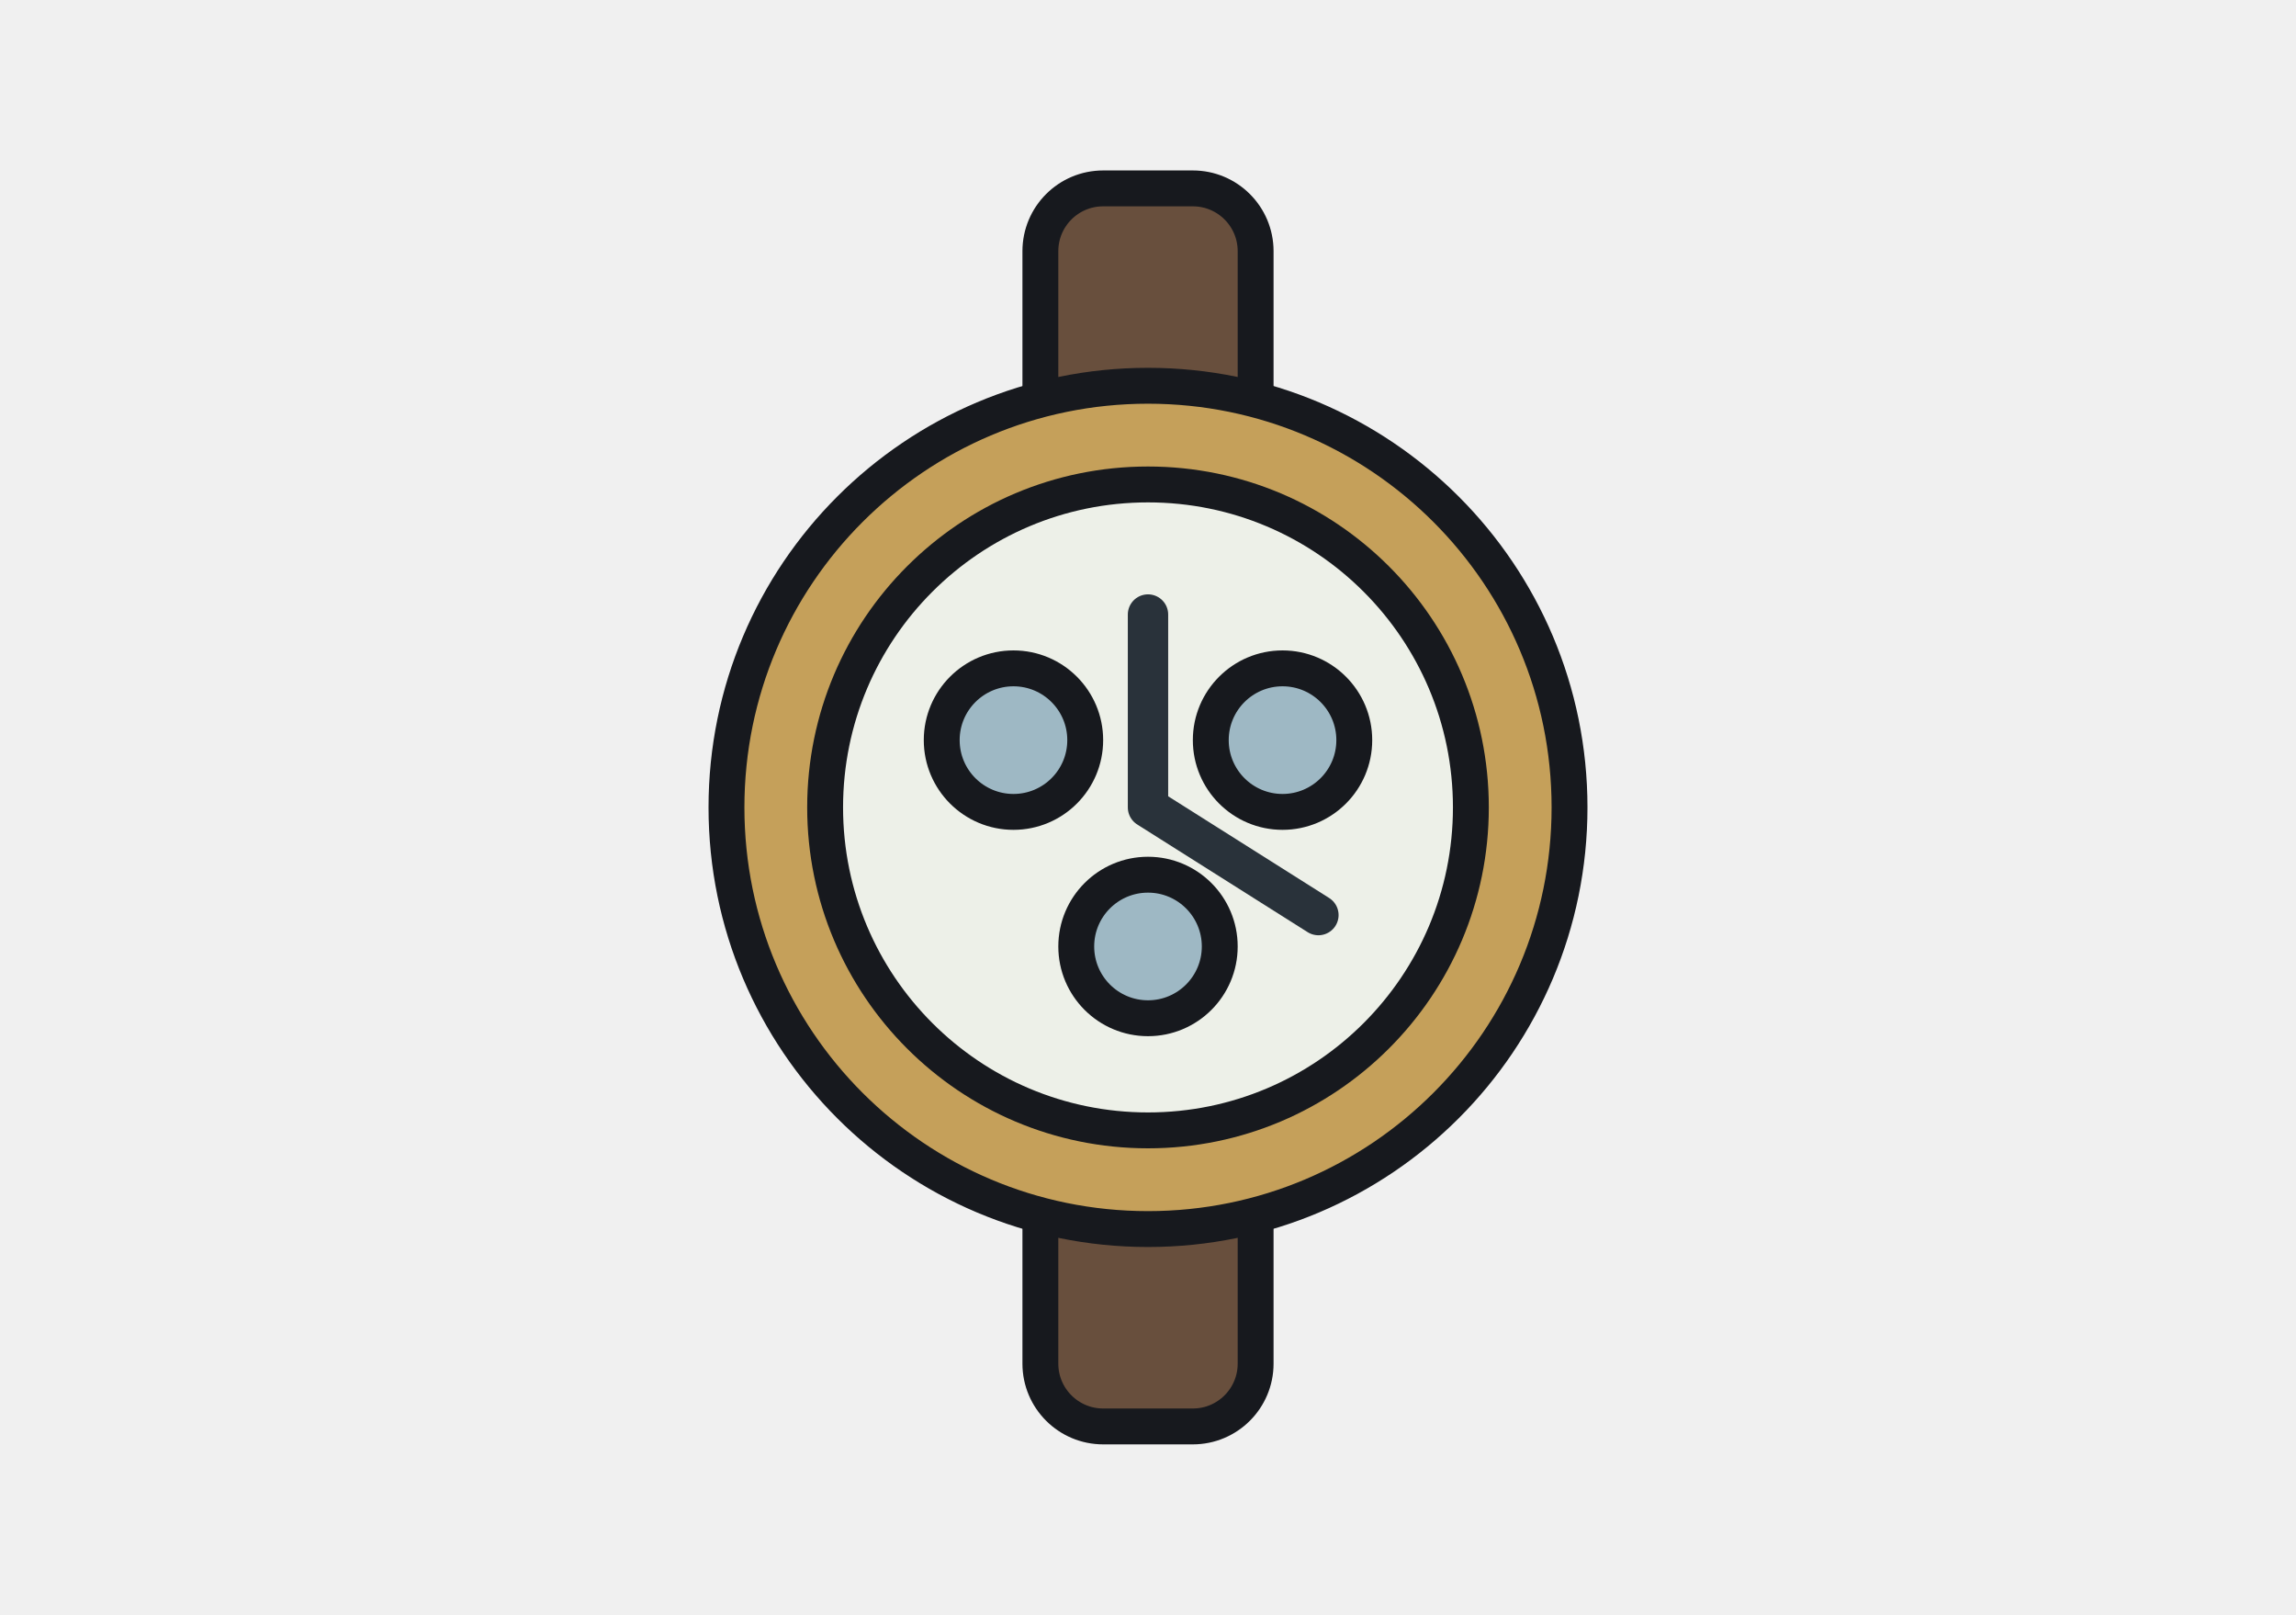
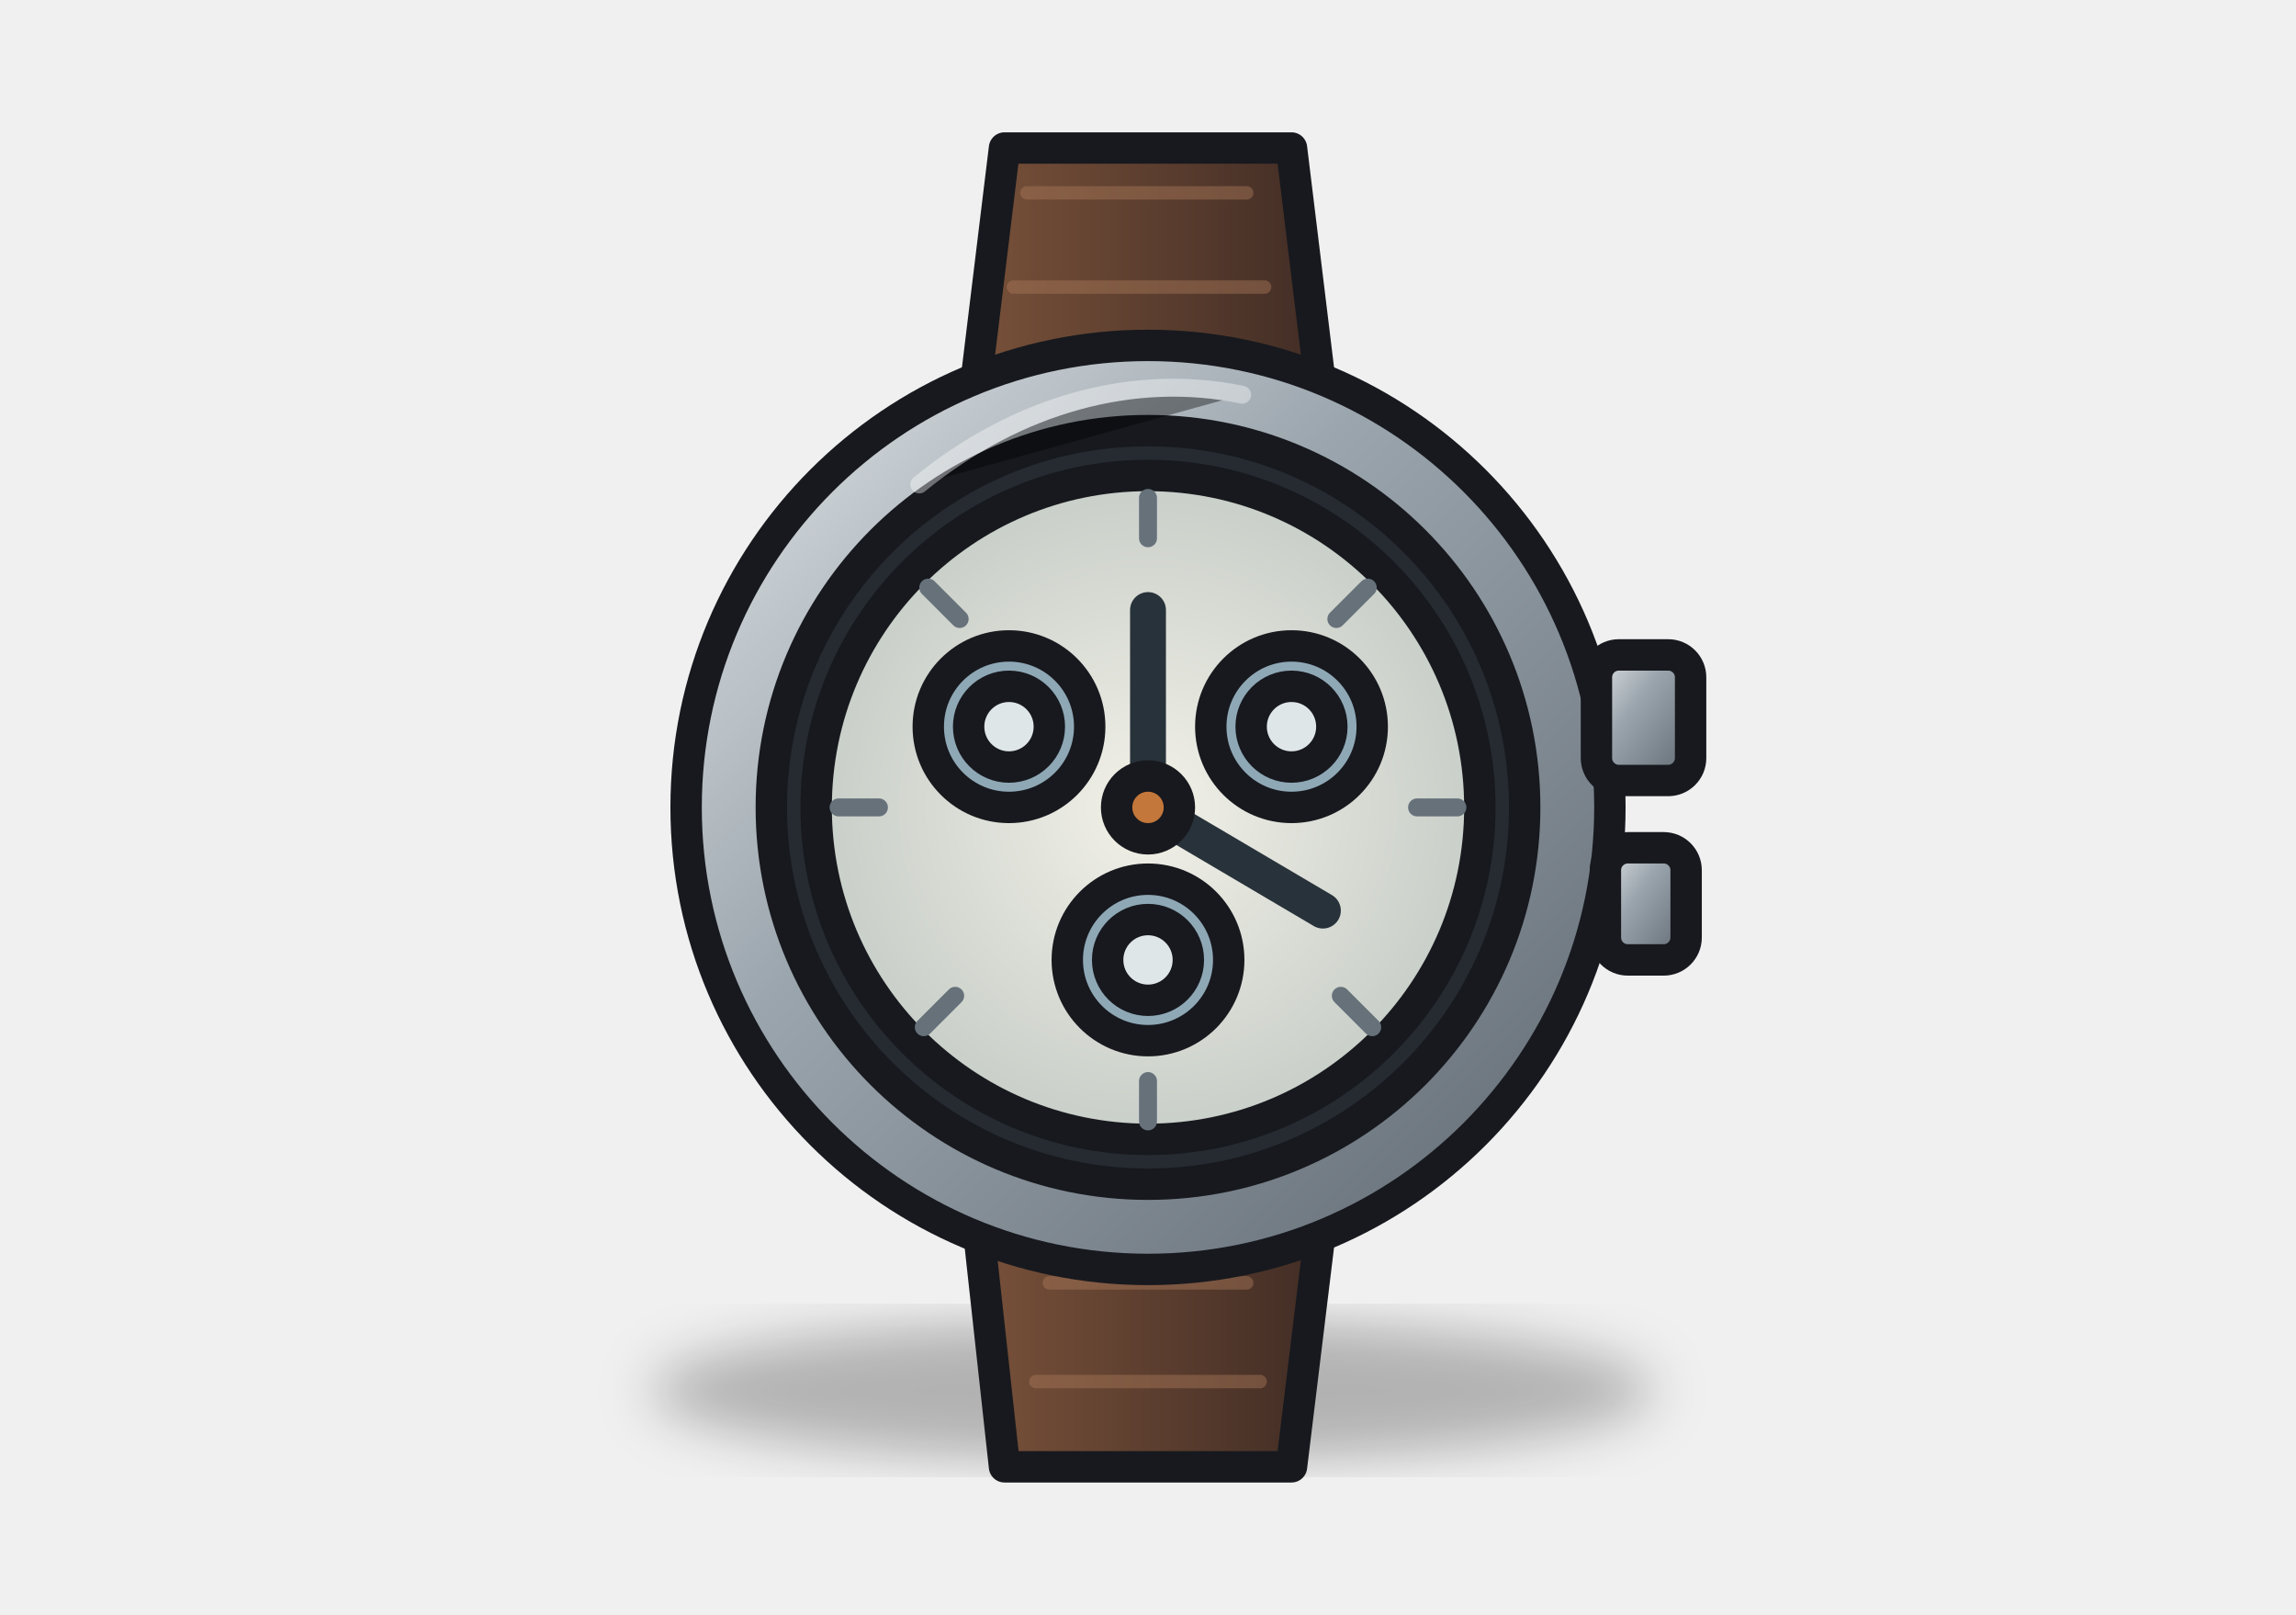
<svg xmlns="http://www.w3.org/2000/svg" viewBox="0 0 512 360">
-   <g stroke="#17191e" stroke-width="8" stroke-linejoin="round">
-     <rect x="232" y="42" width="48" height="74" rx="14" fill="#684f3d" />
-     <rect x="232" y="244" width="48" height="74" rx="14" fill="#684f3d" />
-     <circle cx="256" cy="180" r="94" fill="#c5a05a" />
-     <circle cx="256" cy="180" r="72" fill="#edf0e8" />
-     <circle cx="226" cy="165" r="16" fill="#9eb8c4" />
-     <circle cx="286" cy="165" r="16" fill="#9eb8c4" />
-     <circle cx="256" cy="211" r="16" fill="#9eb8c4" />
-     <path d="M256 180v-43M256 180l38 24" stroke="#29323a" stroke-width="9" stroke-linecap="round" />
+   <defs>
+     <linearGradient id="steel" x1="0" y1="0" x2="1" y2="1">
+       <stop stop-color="#e2e6e8" />
+       <stop offset=".4" stop-color="#9ba5ad" />
+       <stop offset="1" stop-color="#5f6871" />
+     </linearGradient>
+     <linearGradient id="leather" x1="0" y1="0" x2="1" y2="0">
+       <stop stop-color="#7a523a" />
+       <stop offset="1" stop-color="#3f2b24" />
+     </linearGradient>
+     <radialGradient id="dial">
+       <stop stop-color="#f2f1e8" />
+       <stop offset="1" stop-color="#c8cec8" />
+     </radialGradient>
+     <filter id="shadow">
+       <feGaussianBlur stdDeviation="6" />
+     </filter>
+   </defs>
+   <ellipse cx="257" cy="310" rx="112" ry="16" fill="#000" opacity=".26" filter="url(#shadow)" />
+   <g stroke="#17191e" stroke-width="7" stroke-linecap="round" stroke-linejoin="round">
+     <path d="M224 33h64l10 82h-84z" fill="url(#leather)" />
+     <path d="M215 245h83l-10 82h-64z" fill="url(#leather)" />
+     <path d="M229 43h49M226 64h56M234 286h44M231 308h50" stroke="#a87858" stroke-width="3" opacity=".45" />
+     <circle cx="256" cy="180" r="103" fill="url(#steel)" />
+     <circle cx="256" cy="180" r="84" fill="#252b31" />
+     <circle cx="256" cy="180" r="74" fill="url(#dial)" />
+     <circle cx="225" cy="162" r="18" fill="#8fa8b6" />
+     <circle cx="288" cy="162" r="18" fill="#8fa8b6" />
+     <circle cx="256" cy="214" r="18" fill="#8fa8b6" />
+     <circle cx="225" cy="162" r="9" fill="#dfe6e8" />
+     <circle cx="288" cy="162" r="9" fill="#dfe6e8" />
+     <circle cx="256" cy="214" r="9" fill="#dfe6e8" />
+     <path d="M256 180v-44M256 180l39 23" stroke="#28323a" stroke-width="8" />
+     <path d="M256 111v9M256 241v9M187 180h9M316 180h9M207 131l7 7M299 222l7 7M305 131l-7 7M213 222l-7 7" stroke="#66717a" stroke-width="4" />
+     <circle cx="256" cy="180" r="7" fill="#c4773a" />
+     <rect x="356" y="146" width="21" height="28" rx="5" fill="url(#steel)" />
+     <rect x="358" y="189" width="18" height="25" rx="5" fill="url(#steel)" />
+     <path d="M205 108c22-18 48-25 72-20" stroke="#fff" stroke-width="4" opacity=".38" />
  </g>
</svg>
